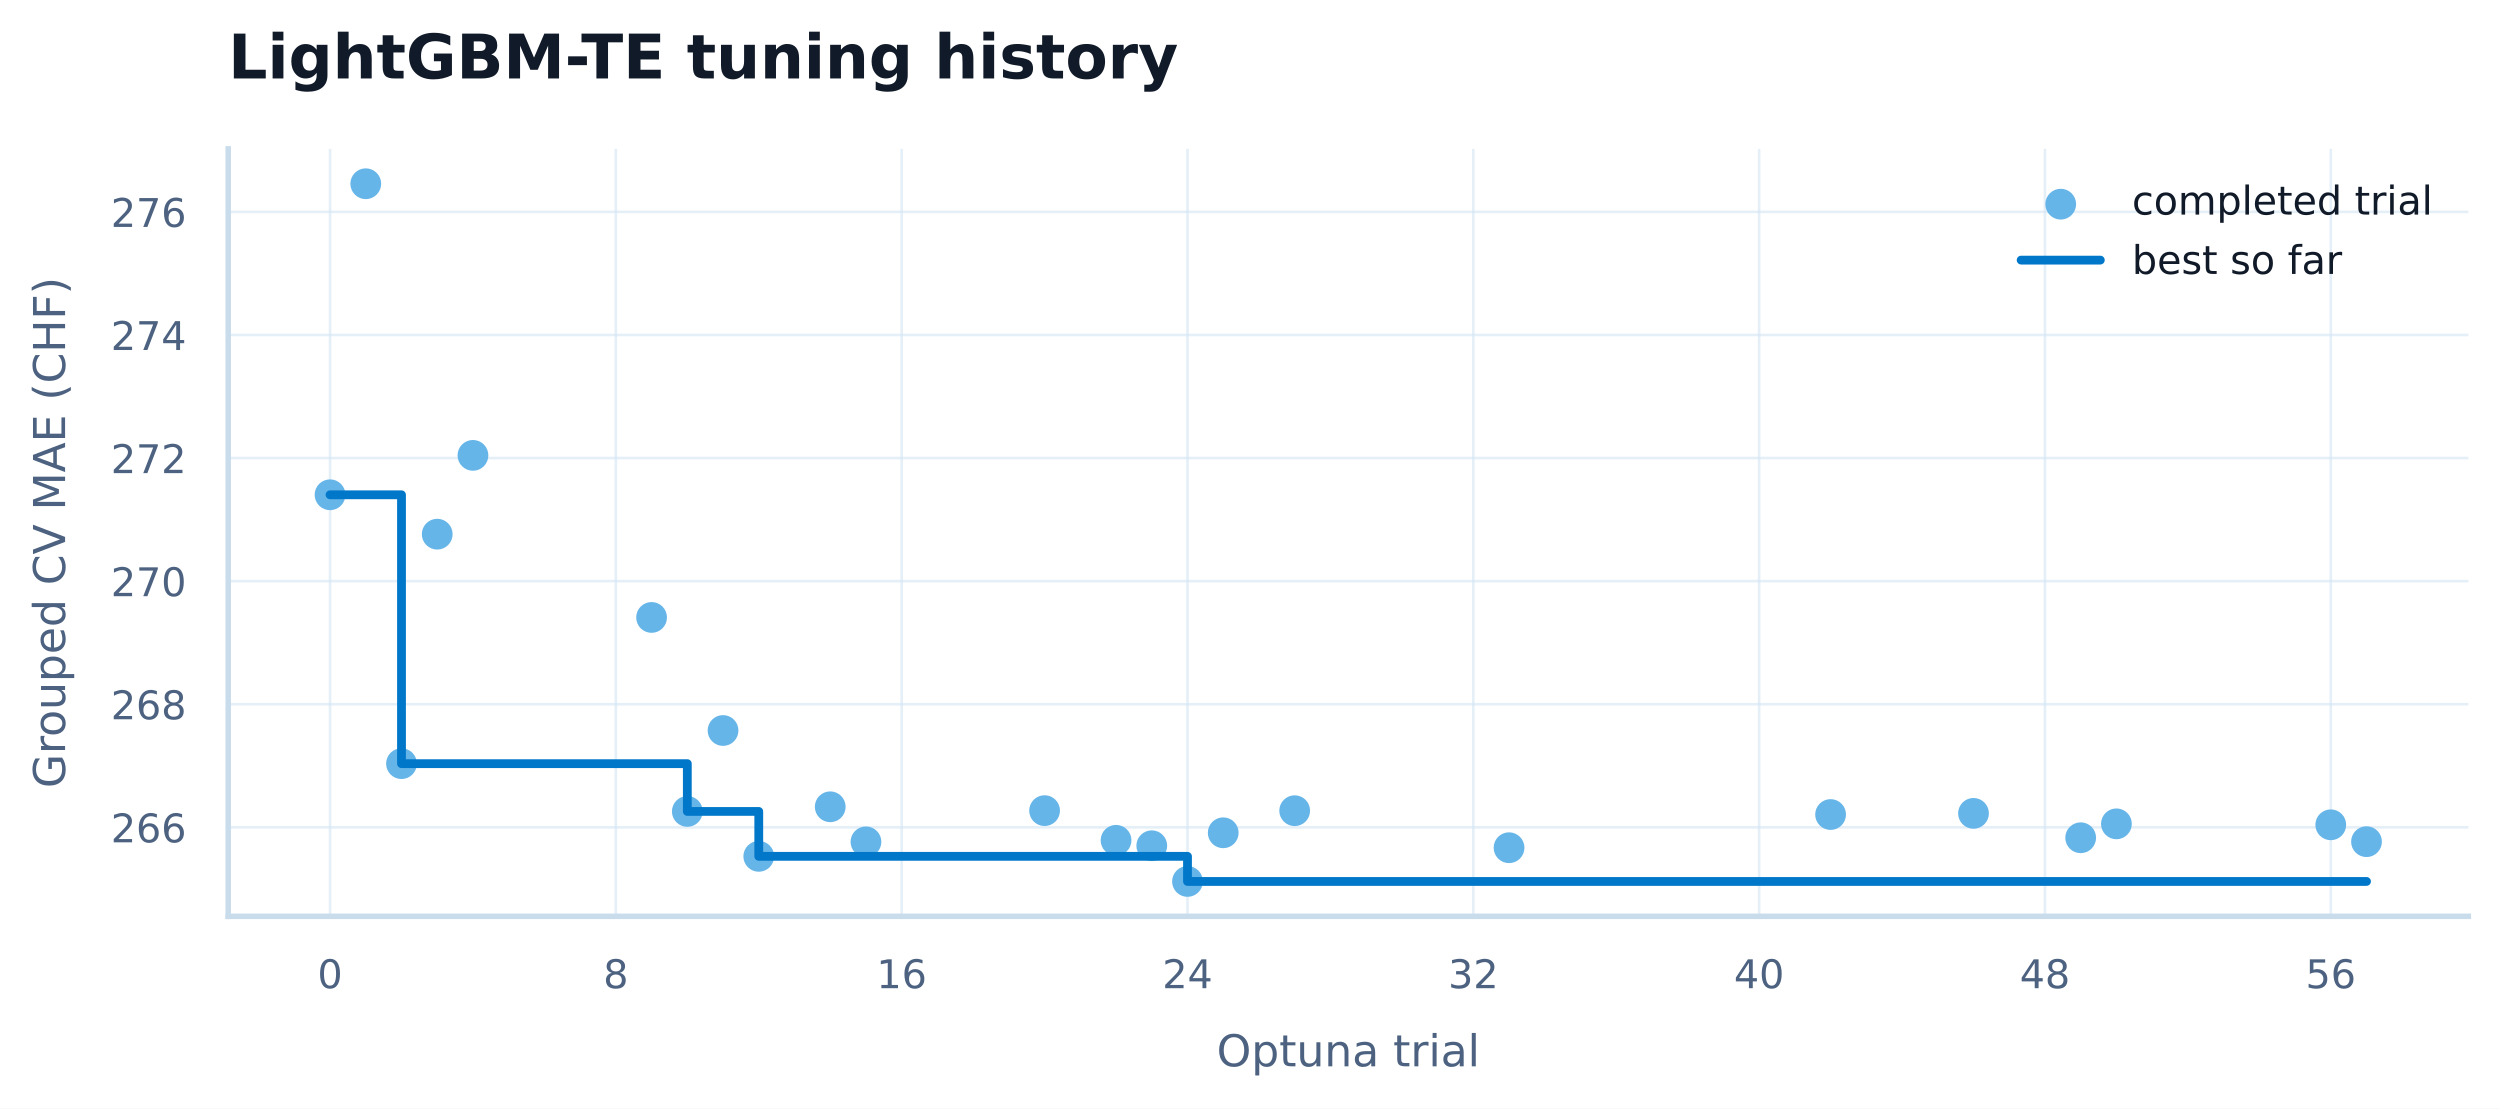
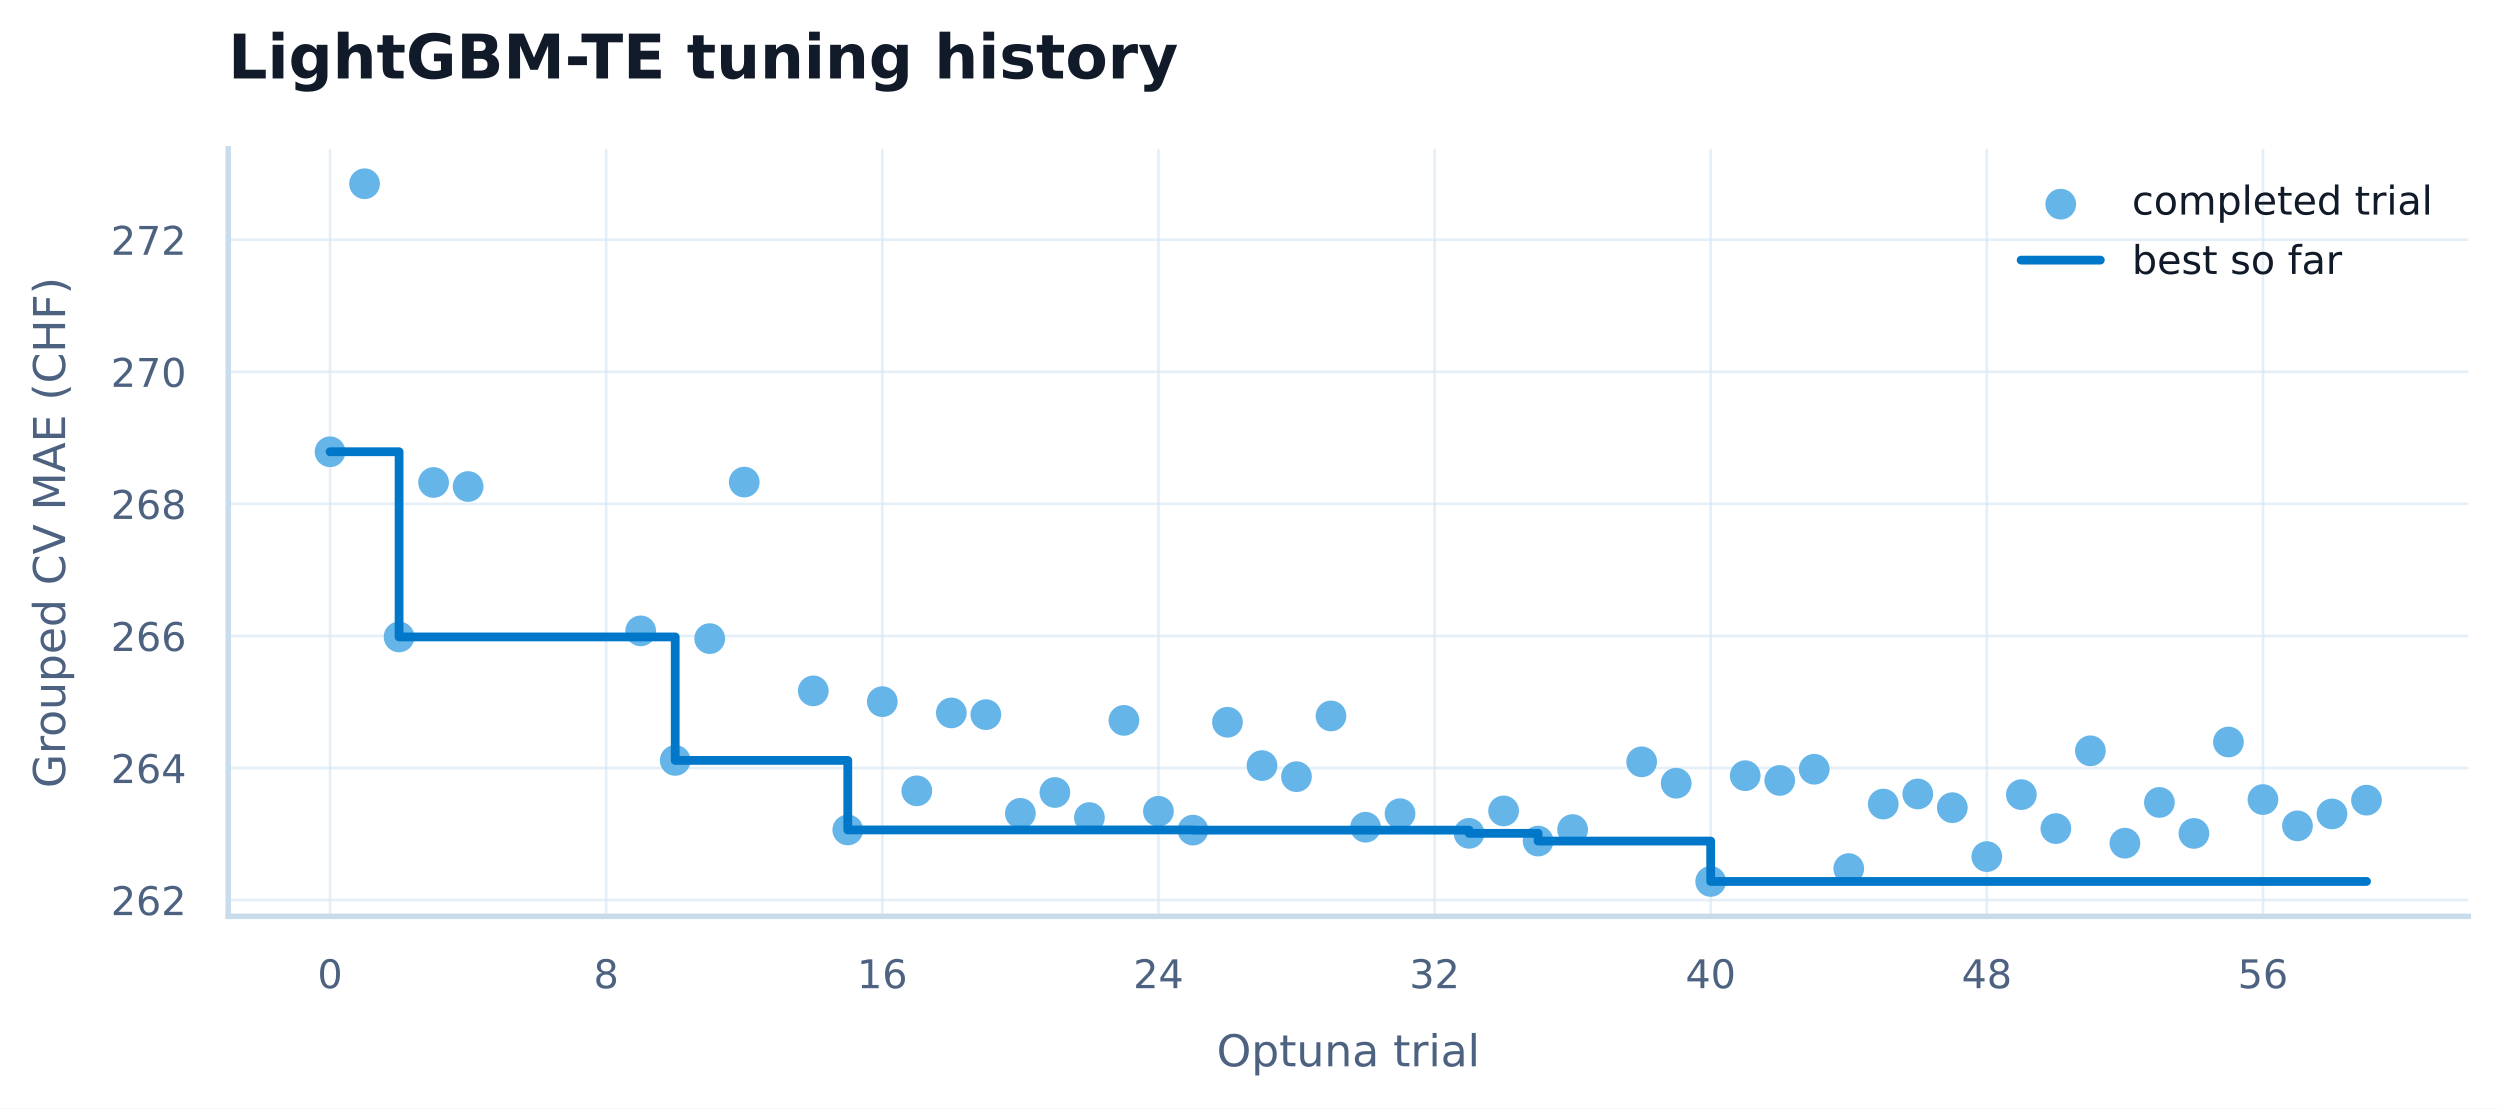
<svg xmlns="http://www.w3.org/2000/svg" xmlns:xlink="http://www.w3.org/1999/xlink" width="568.307pt" height="252.002pt" viewBox="0 0 568.307 252.002" version="1.1">
  <defs>
    <style type="text/css">*{stroke-linejoin: round; stroke-linecap: butt}</style>
  </defs>
  <g id="figure_1">
    <g id="patch_1">
      <path d="M 0 252.002  L 568.307 252.002  L 568.307 0  L 0 0  z " style="fill: #ffffff" />
    </g>
    <g id="axes_1">
      <g id="patch_2">
        <path d="M 51.88 208.301  L 561.107 208.301  L 561.107 33.838  L 51.88 33.838  z " style="fill: #ffffff" />
      </g>
      <g id="matplotlib.axis_1">
        <g id="xtick_1">
          <g id="line2d_1">
            <path d="M 75.026 208.301  L 75.026 33.838  " clip-path="url(#pcd9c6e6bd3)" style="fill: none; stroke: #d6e7f5; stroke-opacity: 0.65; stroke-width: 0.6; stroke-linecap: round" />
          </g>
          <g id="text_1">
            <text style="font-size: 9px; font-family: 'DejaVu Sans'; text-anchor: middle; fill: #4c6280" x="75.026" y="224.639" transform="rotate(-0 75.02622 224.639)">0</text>
          </g>
        </g>
        <g id="xtick_2">
          <g id="line2d_2">
-             <path d="M 139.999 208.301  L 139.999 33.838  " clip-path="url(#pcd9c6e6bd3)" style="fill: none; stroke: #d6e7f5; stroke-opacity: 0.65; stroke-width: 0.6; stroke-linecap: round" />
+             <path d="M 137.797 208.301  L 137.797 33.838  " clip-path="url(#pcd9c6e6bd3)" style="fill: none; stroke: #d6e7f5; stroke-opacity: 0.65; stroke-width: 0.6; stroke-linecap: round" />
          </g>
          <g id="text_2">
-             <text style="font-size: 9px; font-family: 'DejaVu Sans'; text-anchor: middle; fill: #4c6280" x="139.999" y="224.639" transform="rotate(-0 139.9994 224.639)">8</text>
+             <text style="font-size: 9px; font-family: 'DejaVu Sans'; text-anchor: middle; fill: #4c6280" x="137.797" y="224.639" transform="rotate(-0 137.7969 224.639)">8</text>
          </g>
        </g>
        <g id="xtick_3">
          <g id="line2d_3">
-             <path d="M 204.973 208.301  L 204.973 33.838  " clip-path="url(#pcd9c6e6bd3)" style="fill: none; stroke: #d6e7f5; stroke-opacity: 0.65; stroke-width: 0.6; stroke-linecap: round" />
+             <path d="M 200.568 208.301  L 200.568 33.838  " clip-path="url(#pcd9c6e6bd3)" style="fill: none; stroke: #d6e7f5; stroke-opacity: 0.65; stroke-width: 0.6; stroke-linecap: round" />
          </g>
          <g id="text_3">
-             <text style="font-size: 9px; font-family: 'DejaVu Sans'; text-anchor: middle; fill: #4c6280" x="204.973" y="224.639" transform="rotate(-0 204.9726 224.639)">16</text>
+             <text style="font-size: 9px; font-family: 'DejaVu Sans'; text-anchor: middle; fill: #4c6280" x="200.568" y="224.639" transform="rotate(-0 200.5676 224.639)">16</text>
          </g>
        </g>
        <g id="xtick_4">
          <g id="line2d_4">
-             <path d="M 269.946 208.301  L 269.946 33.838  " clip-path="url(#pcd9c6e6bd3)" style="fill: none; stroke: #d6e7f5; stroke-opacity: 0.65; stroke-width: 0.6; stroke-linecap: round" />
+             <path d="M 263.338 208.301  L 263.338 33.838  " clip-path="url(#pcd9c6e6bd3)" style="fill: none; stroke: #d6e7f5; stroke-opacity: 0.65; stroke-width: 0.6; stroke-linecap: round" />
          </g>
          <g id="text_4">
-             <text style="font-size: 9px; font-family: 'DejaVu Sans'; text-anchor: middle; fill: #4c6280" x="269.946" y="224.639" transform="rotate(-0 269.9458 224.639)">24</text>
+             <text style="font-size: 9px; font-family: 'DejaVu Sans'; text-anchor: middle; fill: #4c6280" x="263.338" y="224.639" transform="rotate(-0 263.3383 224.639)">24</text>
          </g>
        </g>
        <g id="xtick_5">
          <g id="line2d_5">
-             <path d="M 334.919 208.301  L 334.919 33.838  " clip-path="url(#pcd9c6e6bd3)" style="fill: none; stroke: #d6e7f5; stroke-opacity: 0.65; stroke-width: 0.6; stroke-linecap: round" />
+             <path d="M 326.109 208.301  L 326.109 33.838  " clip-path="url(#pcd9c6e6bd3)" style="fill: none; stroke: #d6e7f5; stroke-opacity: 0.65; stroke-width: 0.6; stroke-linecap: round" />
          </g>
          <g id="text_5">
-             <text style="font-size: 9px; font-family: 'DejaVu Sans'; text-anchor: middle; fill: #4c6280" x="334.919" y="224.639" transform="rotate(-0 334.9189 224.639)">32</text>
+             <text style="font-size: 9px; font-family: 'DejaVu Sans'; text-anchor: middle; fill: #4c6280" x="326.109" y="224.639" transform="rotate(-0 326.109 224.639)">32</text>
          </g>
        </g>
        <g id="xtick_6">
          <g id="line2d_6">
-             <path d="M 399.892 208.301  L 399.892 33.838  " clip-path="url(#pcd9c6e6bd3)" style="fill: none; stroke: #d6e7f5; stroke-opacity: 0.65; stroke-width: 0.6; stroke-linecap: round" />
+             <path d="M 388.88 208.301  L 388.88 33.838  " clip-path="url(#pcd9c6e6bd3)" style="fill: none; stroke: #d6e7f5; stroke-opacity: 0.65; stroke-width: 0.6; stroke-linecap: round" />
          </g>
          <g id="text_6">
-             <text style="font-size: 9px; font-family: 'DejaVu Sans'; text-anchor: middle; fill: #4c6280" x="399.892" y="224.639" transform="rotate(-0 399.8921 224.639)">40</text>
+             <text style="font-size: 9px; font-family: 'DejaVu Sans'; text-anchor: middle; fill: #4c6280" x="388.88" y="224.639" transform="rotate(-0 388.8797 224.639)">40</text>
          </g>
        </g>
        <g id="xtick_7">
          <g id="line2d_7">
-             <path d="M 464.865 208.301  L 464.865 33.838  " clip-path="url(#pcd9c6e6bd3)" style="fill: none; stroke: #d6e7f5; stroke-opacity: 0.65; stroke-width: 0.6; stroke-linecap: round" />
+             <path d="M 451.65 208.301  L 451.65 33.838  " clip-path="url(#pcd9c6e6bd3)" style="fill: none; stroke: #d6e7f5; stroke-opacity: 0.65; stroke-width: 0.6; stroke-linecap: round" />
          </g>
          <g id="text_7">
-             <text style="font-size: 9px; font-family: 'DejaVu Sans'; text-anchor: middle; fill: #4c6280" x="464.865" y="224.639" transform="rotate(-0 464.8653 224.639)">48</text>
+             <text style="font-size: 9px; font-family: 'DejaVu Sans'; text-anchor: middle; fill: #4c6280" x="451.65" y="224.639" transform="rotate(-0 451.6504 224.639)">48</text>
          </g>
        </g>
        <g id="xtick_8">
          <g id="line2d_8">
-             <path d="M 529.838 208.301  L 529.838 33.838  " clip-path="url(#pcd9c6e6bd3)" style="fill: none; stroke: #d6e7f5; stroke-opacity: 0.65; stroke-width: 0.6; stroke-linecap: round" />
+             <path d="M 514.421 208.301  L 514.421 33.838  " clip-path="url(#pcd9c6e6bd3)" style="fill: none; stroke: #d6e7f5; stroke-opacity: 0.65; stroke-width: 0.6; stroke-linecap: round" />
          </g>
          <g id="text_8">
-             <text style="font-size: 9px; font-family: 'DejaVu Sans'; text-anchor: middle; fill: #4c6280" x="529.838" y="224.639" transform="rotate(-0 529.8385 224.639)">56</text>
+             <text style="font-size: 9px; font-family: 'DejaVu Sans'; text-anchor: middle; fill: #4c6280" x="514.421" y="224.639" transform="rotate(-0 514.4211 224.639)">56</text>
          </g>
        </g>
        <g id="text_9">
          <text style="font-size: 10px; font-family: 'DejaVu Sans'; text-anchor: middle; fill: #4c6280" x="306.493" y="242.4" transform="rotate(-0 306.4932 242.3995)">Optuna trial</text>
        </g>
      </g>
      <g id="matplotlib.axis_2">
        <g id="ytick_1">
          <g id="line2d_9">
-             <path d="M 51.88 188.068  L 561.107 188.068  " clip-path="url(#pcd9c6e6bd3)" style="fill: none; stroke: #d6e7f5; stroke-opacity: 0.65; stroke-width: 0.6; stroke-linecap: round" />
+             <path d="M 51.88 204.607  L 561.107 204.607  " clip-path="url(#pcd9c6e6bd3)" style="fill: none; stroke: #d6e7f5; stroke-opacity: 0.65; stroke-width: 0.6; stroke-linecap: round" />
          </g>
          <g id="text_10">
-             <text style="font-size: 9px; font-family: 'DejaVu Sans'; text-anchor: end; fill: #4c6280" x="42.38" y="191.487" transform="rotate(-0 42.37953 191.4869)">266</text>
+             <text style="font-size: 9px; font-family: 'DejaVu Sans'; text-anchor: end; fill: #4c6280" x="42.38" y="208.026" transform="rotate(-0 42.37953 208.0258)">262</text>
          </g>
        </g>
        <g id="ytick_2">
          <g id="line2d_10">
-             <path d="M 51.88 160.087  L 561.107 160.087  " clip-path="url(#pcd9c6e6bd3)" style="fill: none; stroke: #d6e7f5; stroke-opacity: 0.65; stroke-width: 0.6; stroke-linecap: round" />
+             <path d="M 51.88 174.586  L 561.107 174.586  " clip-path="url(#pcd9c6e6bd3)" style="fill: none; stroke: #d6e7f5; stroke-opacity: 0.65; stroke-width: 0.6; stroke-linecap: round" />
          </g>
          <g id="text_11">
-             <text style="font-size: 9px; font-family: 'DejaVu Sans'; text-anchor: end; fill: #4c6280" x="42.38" y="163.506" transform="rotate(-0 42.37953 163.5063)">268</text>
+             <text style="font-size: 9px; font-family: 'DejaVu Sans'; text-anchor: end; fill: #4c6280" x="42.38" y="178.005" transform="rotate(-0 42.37953 178.0045)">264</text>
          </g>
        </g>
        <g id="ytick_3">
          <g id="line2d_11">
-             <path d="M 51.88 132.107  L 561.107 132.107  " clip-path="url(#pcd9c6e6bd3)" style="fill: none; stroke: #d6e7f5; stroke-opacity: 0.65; stroke-width: 0.6; stroke-linecap: round" />
+             <path d="M 51.88 144.564  L 561.107 144.564  " clip-path="url(#pcd9c6e6bd3)" style="fill: none; stroke: #d6e7f5; stroke-opacity: 0.65; stroke-width: 0.6; stroke-linecap: round" />
          </g>
          <g id="text_12">
-             <text style="font-size: 9px; font-family: 'DejaVu Sans'; text-anchor: end; fill: #4c6280" x="42.38" y="135.526" transform="rotate(-0 42.37953 135.5257)">270</text>
+             <text style="font-size: 9px; font-family: 'DejaVu Sans'; text-anchor: end; fill: #4c6280" x="42.38" y="147.983" transform="rotate(-0 42.37953 147.9833)">266</text>
          </g>
        </g>
        <g id="ytick_4">
          <g id="line2d_12">
-             <path d="M 51.88 104.126  L 561.107 104.126  " clip-path="url(#pcd9c6e6bd3)" style="fill: none; stroke: #d6e7f5; stroke-opacity: 0.65; stroke-width: 0.6; stroke-linecap: round" />
+             <path d="M 51.88 114.543  L 561.107 114.543  " clip-path="url(#pcd9c6e6bd3)" style="fill: none; stroke: #d6e7f5; stroke-opacity: 0.65; stroke-width: 0.6; stroke-linecap: round" />
          </g>
          <g id="text_13">
-             <text style="font-size: 9px; font-family: 'DejaVu Sans'; text-anchor: end; fill: #4c6280" x="42.38" y="107.545" transform="rotate(-0 42.37953 107.5451)">272</text>
+             <text style="font-size: 9px; font-family: 'DejaVu Sans'; text-anchor: end; fill: #4c6280" x="42.38" y="117.962" transform="rotate(-0 42.37953 117.962)">268</text>
          </g>
        </g>
        <g id="ytick_5">
          <g id="line2d_13">
-             <path d="M 51.88 76.146  L 561.107 76.146  " clip-path="url(#pcd9c6e6bd3)" style="fill: none; stroke: #d6e7f5; stroke-opacity: 0.65; stroke-width: 0.6; stroke-linecap: round" />
+             <path d="M 51.88 84.522  L 561.107 84.522  " clip-path="url(#pcd9c6e6bd3)" style="fill: none; stroke: #d6e7f5; stroke-opacity: 0.65; stroke-width: 0.6; stroke-linecap: round" />
          </g>
          <g id="text_14">
-             <text style="font-size: 9px; font-family: 'DejaVu Sans'; text-anchor: end; fill: #4c6280" x="42.38" y="79.564" transform="rotate(-0 42.37953 79.56447)">274</text>
+             <text style="font-size: 9px; font-family: 'DejaVu Sans'; text-anchor: end; fill: #4c6280" x="42.38" y="87.941" transform="rotate(-0 42.37953 87.94078)">270</text>
          </g>
        </g>
        <g id="ytick_6">
          <g id="line2d_14">
-             <path d="M 51.88 48.165  L 561.107 48.165  " clip-path="url(#pcd9c6e6bd3)" style="fill: none; stroke: #d6e7f5; stroke-opacity: 0.65; stroke-width: 0.6; stroke-linecap: round" />
+             <path d="M 51.88 54.501  L 561.107 54.501  " clip-path="url(#pcd9c6e6bd3)" style="fill: none; stroke: #d6e7f5; stroke-opacity: 0.65; stroke-width: 0.6; stroke-linecap: round" />
          </g>
          <g id="text_15">
-             <text style="font-size: 9px; font-family: 'DejaVu Sans'; text-anchor: end; fill: #4c6280" x="42.38" y="51.584" transform="rotate(-0 42.37953 51.58385)">276</text>
+             <text style="font-size: 9px; font-family: 'DejaVu Sans'; text-anchor: end; fill: #4c6280" x="42.38" y="57.92" transform="rotate(-0 42.37953 57.91953)">272</text>
          </g>
        </g>
        <g id="text_16">
          <text style="font-size: 10px; font-family: 'DejaVu Sans'; text-anchor: middle; fill: #4c6280" x="14.798" y="121.069" transform="rotate(-90 14.79844 121.0695)">Grouped CV MAE (CHF)</text>
        </g>
      </g>
      <g id="PathCollection_1">
        <defs>
          <path id="m30ae3a4384" d="M 0 3  C 0.796 3 1.559 2.684 2.121 2.121  C 2.684 1.559 3 0.796 3 0  C 3 -0.796 2.684 -1.559 2.121 -2.121  C 1.559 -2.684 0.796 -3 0 -3  C -0.796 -3 -1.559 -2.684 -2.121 -2.121  C -2.684 -1.559 -3 -0.796 -3 0  C -3 0.796 -2.684 1.559 -2.121 2.121  C -1.559 2.684 -0.796 3 0 3  z " style="stroke: #66b5e9" />
        </defs>
        <g clip-path="url(#pcd9c6e6bd3)">
-           <use xlink:href="#m30ae3a4384" x="75.026" y="112.475" style="fill: #66b5e9; stroke: #66b5e9" />
-           <use xlink:href="#m30ae3a4384" x="83.148" y="41.768" style="fill: #66b5e9; stroke: #66b5e9" />
-           <use xlink:href="#m30ae3a4384" x="91.27" y="173.594" style="fill: #66b5e9; stroke: #66b5e9" />
-           <use xlink:href="#m30ae3a4384" x="99.391" y="121.431" style="fill: #66b5e9; stroke: #66b5e9" />
-           <use xlink:href="#m30ae3a4384" x="107.513" y="103.515" style="fill: #66b5e9; stroke: #66b5e9" />
-           <use xlink:href="#m30ae3a4384" x="148.121" y="140.358" style="fill: #66b5e9; stroke: #66b5e9" />
-           <use xlink:href="#m30ae3a4384" x="156.243" y="184.457" style="fill: #66b5e9; stroke: #66b5e9" />
-           <use xlink:href="#m30ae3a4384" x="164.364" y="166.06" style="fill: #66b5e9; stroke: #66b5e9" />
-           <use xlink:href="#m30ae3a4384" x="172.486" y="194.668" style="fill: #66b5e9; stroke: #66b5e9" />
-           <use xlink:href="#m30ae3a4384" x="188.729" y="183.402" style="fill: #66b5e9; stroke: #66b5e9" />
-           <use xlink:href="#m30ae3a4384" x="196.851" y="191.371" style="fill: #66b5e9; stroke: #66b5e9" />
-           <use xlink:href="#m30ae3a4384" x="237.459" y="184.277" style="fill: #66b5e9; stroke: #66b5e9" />
-           <use xlink:href="#m30ae3a4384" x="253.702" y="191.02" style="fill: #66b5e9; stroke: #66b5e9" />
-           <use xlink:href="#m30ae3a4384" x="261.824" y="192.257" style="fill: #66b5e9; stroke: #66b5e9" />
-           <use xlink:href="#m30ae3a4384" x="269.946" y="200.371" style="fill: #66b5e9; stroke: #66b5e9" />
-           <use xlink:href="#m30ae3a4384" x="278.067" y="189.311" style="fill: #66b5e9; stroke: #66b5e9" />
-           <use xlink:href="#m30ae3a4384" x="294.311" y="184.291" style="fill: #66b5e9; stroke: #66b5e9" />
-           <use xlink:href="#m30ae3a4384" x="343.041" y="192.706" style="fill: #66b5e9; stroke: #66b5e9" />
-           <use xlink:href="#m30ae3a4384" x="416.135" y="185.161" style="fill: #66b5e9; stroke: #66b5e9" />
-           <use xlink:href="#m30ae3a4384" x="448.622" y="184.898" style="fill: #66b5e9; stroke: #66b5e9" />
-           <use xlink:href="#m30ae3a4384" x="472.987" y="190.439" style="fill: #66b5e9; stroke: #66b5e9" />
-           <use xlink:href="#m30ae3a4384" x="481.109" y="187.28" style="fill: #66b5e9; stroke: #66b5e9" />
-           <use xlink:href="#m30ae3a4384" x="529.838" y="187.495" style="fill: #66b5e9; stroke: #66b5e9" />
-           <use xlink:href="#m30ae3a4384" x="537.96" y="191.331" style="fill: #66b5e9; stroke: #66b5e9" />
+           <use xlink:href="#m30ae3a4384" x="75.026" y="102.696" style="fill: #66b5e9; stroke: #66b5e9" />
+           <use xlink:href="#m30ae3a4384" x="82.873" y="41.768" style="fill: #66b5e9; stroke: #66b5e9" />
+           <use xlink:href="#m30ae3a4384" x="90.719" y="144.788" style="fill: #66b5e9; stroke: #66b5e9" />
+           <use xlink:href="#m30ae3a4384" x="98.565" y="109.681" style="fill: #66b5e9; stroke: #66b5e9" />
+           <use xlink:href="#m30ae3a4384" x="106.412" y="110.598" style="fill: #66b5e9; stroke: #66b5e9" />
+           <use xlink:href="#m30ae3a4384" x="145.643" y="143.415" style="fill: #66b5e9; stroke: #66b5e9" />
+           <use xlink:href="#m30ae3a4384" x="153.49" y="172.862" style="fill: #66b5e9; stroke: #66b5e9" />
+           <use xlink:href="#m30ae3a4384" x="161.336" y="145.171" style="fill: #66b5e9; stroke: #66b5e9" />
+           <use xlink:href="#m30ae3a4384" x="169.182" y="109.588" style="fill: #66b5e9; stroke: #66b5e9" />
+           <use xlink:href="#m30ae3a4384" x="184.875" y="157.051" style="fill: #66b5e9; stroke: #66b5e9" />
+           <use xlink:href="#m30ae3a4384" x="192.721" y="188.665" style="fill: #66b5e9; stroke: #66b5e9" />
+           <use xlink:href="#m30ae3a4384" x="200.568" y="159.503" style="fill: #66b5e9; stroke: #66b5e9" />
+           <use xlink:href="#m30ae3a4384" x="208.414" y="179.775" style="fill: #66b5e9; stroke: #66b5e9" />
+           <use xlink:href="#m30ae3a4384" x="216.26" y="162.061" style="fill: #66b5e9; stroke: #66b5e9" />
+           <use xlink:href="#m30ae3a4384" x="224.107" y="162.455" style="fill: #66b5e9; stroke: #66b5e9" />
+           <use xlink:href="#m30ae3a4384" x="231.953" y="184.891" style="fill: #66b5e9; stroke: #66b5e9" />
+           <use xlink:href="#m30ae3a4384" x="239.799" y="180.153" style="fill: #66b5e9; stroke: #66b5e9" />
+           <use xlink:href="#m30ae3a4384" x="247.646" y="185.853" style="fill: #66b5e9; stroke: #66b5e9" />
+           <use xlink:href="#m30ae3a4384" x="255.492" y="163.756" style="fill: #66b5e9; stroke: #66b5e9" />
+           <use xlink:href="#m30ae3a4384" x="263.338" y="184.426" style="fill: #66b5e9; stroke: #66b5e9" />
+           <use xlink:href="#m30ae3a4384" x="271.185" y="188.702" style="fill: #66b5e9; stroke: #66b5e9" />
+           <use xlink:href="#m30ae3a4384" x="279.031" y="164.186" style="fill: #66b5e9; stroke: #66b5e9" />
+           <use xlink:href="#m30ae3a4384" x="286.877" y="174.032" style="fill: #66b5e9; stroke: #66b5e9" />
+           <use xlink:href="#m30ae3a4384" x="294.724" y="176.558" style="fill: #66b5e9; stroke: #66b5e9" />
+           <use xlink:href="#m30ae3a4384" x="302.57" y="162.748" style="fill: #66b5e9; stroke: #66b5e9" />
+           <use xlink:href="#m30ae3a4384" x="310.416" y="188.051" style="fill: #66b5e9; stroke: #66b5e9" />
+           <use xlink:href="#m30ae3a4384" x="318.263" y="184.967" style="fill: #66b5e9; stroke: #66b5e9" />
+           <use xlink:href="#m30ae3a4384" x="333.955" y="189.433" style="fill: #66b5e9; stroke: #66b5e9" />
+           <use xlink:href="#m30ae3a4384" x="341.802" y="184.341" style="fill: #66b5e9; stroke: #66b5e9" />
+           <use xlink:href="#m30ae3a4384" x="349.648" y="191.194" style="fill: #66b5e9; stroke: #66b5e9" />
+           <use xlink:href="#m30ae3a4384" x="357.494" y="188.578" style="fill: #66b5e9; stroke: #66b5e9" />
+           <use xlink:href="#m30ae3a4384" x="373.187" y="173.181" style="fill: #66b5e9; stroke: #66b5e9" />
+           <use xlink:href="#m30ae3a4384" x="381.033" y="178.046" style="fill: #66b5e9; stroke: #66b5e9" />
+           <use xlink:href="#m30ae3a4384" x="388.88" y="200.371" style="fill: #66b5e9; stroke: #66b5e9" />
+           <use xlink:href="#m30ae3a4384" x="396.726" y="176.33" style="fill: #66b5e9; stroke: #66b5e9" />
+           <use xlink:href="#m30ae3a4384" x="404.572" y="177.416" style="fill: #66b5e9; stroke: #66b5e9" />
+           <use xlink:href="#m30ae3a4384" x="412.419" y="174.863" style="fill: #66b5e9; stroke: #66b5e9" />
+           <use xlink:href="#m30ae3a4384" x="420.265" y="197.45" style="fill: #66b5e9; stroke: #66b5e9" />
+           <use xlink:href="#m30ae3a4384" x="428.111" y="182.78" style="fill: #66b5e9; stroke: #66b5e9" />
+           <use xlink:href="#m30ae3a4384" x="435.958" y="180.489" style="fill: #66b5e9; stroke: #66b5e9" />
+           <use xlink:href="#m30ae3a4384" x="443.804" y="183.605" style="fill: #66b5e9; stroke: #66b5e9" />
+           <use xlink:href="#m30ae3a4384" x="451.65" y="194.724" style="fill: #66b5e9; stroke: #66b5e9" />
+           <use xlink:href="#m30ae3a4384" x="459.497" y="180.637" style="fill: #66b5e9; stroke: #66b5e9" />
+           <use xlink:href="#m30ae3a4384" x="467.343" y="188.357" style="fill: #66b5e9; stroke: #66b5e9" />
+           <use xlink:href="#m30ae3a4384" x="475.189" y="170.68" style="fill: #66b5e9; stroke: #66b5e9" />
+           <use xlink:href="#m30ae3a4384" x="483.036" y="191.676" style="fill: #66b5e9; stroke: #66b5e9" />
+           <use xlink:href="#m30ae3a4384" x="490.882" y="182.416" style="fill: #66b5e9; stroke: #66b5e9" />
+           <use xlink:href="#m30ae3a4384" x="498.728" y="189.455" style="fill: #66b5e9; stroke: #66b5e9" />
+           <use xlink:href="#m30ae3a4384" x="506.575" y="168.677" style="fill: #66b5e9; stroke: #66b5e9" />
+           <use xlink:href="#m30ae3a4384" x="514.421" y="181.761" style="fill: #66b5e9; stroke: #66b5e9" />
+           <use xlink:href="#m30ae3a4384" x="522.267" y="187.741" style="fill: #66b5e9; stroke: #66b5e9" />
+           <use xlink:href="#m30ae3a4384" x="530.114" y="185.026" style="fill: #66b5e9; stroke: #66b5e9" />
+           <use xlink:href="#m30ae3a4384" x="537.96" y="181.892" style="fill: #66b5e9; stroke: #66b5e9" />
        </g>
      </g>
      <g id="line2d_15">
-         <path d="M 75.026 112.475  L 83.148 112.475  L 83.148 112.475  L 91.27 112.475  L 91.27 173.594  L 99.391 173.594  L 99.391 173.594  L 107.513 173.594  L 107.513 173.594  L 148.121 173.594  L 148.121 173.594  L 156.243 173.594  L 156.243 184.457  L 164.364 184.457  L 164.364 184.457  L 172.486 184.457  L 172.486 194.668  L 188.729 194.668  L 188.729 194.668  L 196.851 194.668  L 196.851 194.668  L 237.459 194.668  L 237.459 194.668  L 253.702 194.668  L 253.702 194.668  L 261.824 194.668  L 261.824 194.668  L 269.946 194.668  L 269.946 200.371  L 278.067 200.371  L 278.067 200.371  L 294.311 200.371  L 294.311 200.371  L 343.041 200.371  L 343.041 200.371  L 416.135 200.371  L 416.135 200.371  L 448.622 200.371  L 448.622 200.371  L 472.987 200.371  L 472.987 200.371  L 481.109 200.371  L 481.109 200.371  L 529.838 200.371  L 529.838 200.371  L 537.96 200.371  L 537.96 200.371  " clip-path="url(#pcd9c6e6bd3)" style="fill: none; stroke: #0077c8; stroke-width: 2; stroke-linecap: round" />
+         <path d="M 75.026 102.696  L 82.873 102.696  L 82.873 102.696  L 90.719 102.696  L 90.719 144.788  L 98.565 144.788  L 98.565 144.788  L 106.412 144.788  L 106.412 144.788  L 145.643 144.788  L 145.643 144.788  L 153.49 144.788  L 153.49 172.862  L 161.336 172.862  L 161.336 172.862  L 169.182 172.862  L 169.182 172.862  L 184.875 172.862  L 184.875 172.862  L 192.721 172.862  L 192.721 188.665  L 200.568 188.665  L 200.568 188.665  L 208.414 188.665  L 208.414 188.665  L 216.26 188.665  L 216.26 188.665  L 224.107 188.665  L 224.107 188.665  L 231.953 188.665  L 231.953 188.665  L 239.799 188.665  L 239.799 188.665  L 247.646 188.665  L 247.646 188.665  L 255.492 188.665  L 255.492 188.665  L 263.338 188.665  L 263.338 188.665  L 271.185 188.665  L 271.185 188.702  L 279.031 188.702  L 279.031 188.702  L 286.877 188.702  L 286.877 188.702  L 294.724 188.702  L 294.724 188.702  L 302.57 188.702  L 302.57 188.702  L 310.416 188.702  L 310.416 188.702  L 318.263 188.702  L 318.263 188.702  L 333.955 188.702  L 333.955 189.433  L 341.802 189.433  L 341.802 189.433  L 349.648 189.433  L 349.648 191.194  L 357.494 191.194  L 357.494 191.194  L 373.187 191.194  L 373.187 191.194  L 381.033 191.194  L 381.033 191.194  L 388.88 191.194  L 388.88 200.371  L 396.726 200.371  L 396.726 200.371  L 404.572 200.371  L 404.572 200.371  L 412.419 200.371  L 412.419 200.371  L 420.265 200.371  L 420.265 200.371  L 428.111 200.371  L 428.111 200.371  L 435.958 200.371  L 435.958 200.371  L 443.804 200.371  L 443.804 200.371  L 451.65 200.371  L 451.65 200.371  L 459.497 200.371  L 459.497 200.371  L 467.343 200.371  L 467.343 200.371  L 475.189 200.371  L 475.189 200.371  L 483.036 200.371  L 483.036 200.371  L 490.882 200.371  L 490.882 200.371  L 498.728 200.371  L 498.728 200.371  L 506.575 200.371  L 506.575 200.371  L 514.421 200.371  L 514.421 200.371  L 522.267 200.371  L 522.267 200.371  L 530.114 200.371  L 530.114 200.371  L 537.96 200.371  L 537.96 200.371  " clip-path="url(#pcd9c6e6bd3)" style="fill: none; stroke: #0077c8; stroke-width: 2; stroke-linecap: round" />
      </g>
      <g id="patch_3">
        <path d="M 51.88 208.301  L 51.88 33.838  " style="fill: none; stroke: #c8dcec; stroke-width: 1.25; stroke-linejoin: miter; stroke-linecap: square" />
      </g>
      <g id="patch_4">
        <path d="M 51.88 208.301  L 561.107 208.301  " style="fill: none; stroke: #c8dcec; stroke-width: 1.25; stroke-linejoin: miter; stroke-linecap: square" />
      </g>
      <g id="text_17">
        <text style="font-weight: 700; font-size: 14px; font-family: 'DejaVu Sans'; text-anchor: start; fill: #111a28" x="51.88" y="17.838" transform="rotate(-0 51.87953 17.83781)">LightGBM-TE tuning history</text>
      </g>
      <g id="legend_1">
        <g id="PathCollection_2">
          <g>
            <use xlink:href="#m30ae3a4384" x="468.449" y="46.414" style="fill: #66b5e9; stroke: #66b5e9" />
          </g>
        </g>
        <g id="text_18">
          <text style="font-size: 9px; font-family: 'DejaVu Sans'; text-anchor: start; fill: #111a28" x="484.649" y="48.776" transform="rotate(-0 484.649 48.77641)">completed trial</text>
        </g>
        <g id="line2d_16">
          <path d="M 459.449 59.127  L 468.449 59.127  L 468.449 59.127  L 477.449 59.127  L 477.449 59.127  " style="fill: none; stroke: #0077c8; stroke-width: 2; stroke-linecap: round" />
        </g>
        <g id="text_19">
          <text style="font-size: 9px; font-family: 'DejaVu Sans'; text-anchor: start; fill: #111a28" x="484.649" y="62.277" transform="rotate(-0 484.649 62.27711)">best so far</text>
        </g>
      </g>
    </g>
  </g>
  <defs>
    <clipPath id="pcd9c6e6bd3">
      <rect x="51.88" y="33.838" width="509.227" height="174.463" />
    </clipPath>
  </defs>
</svg>
